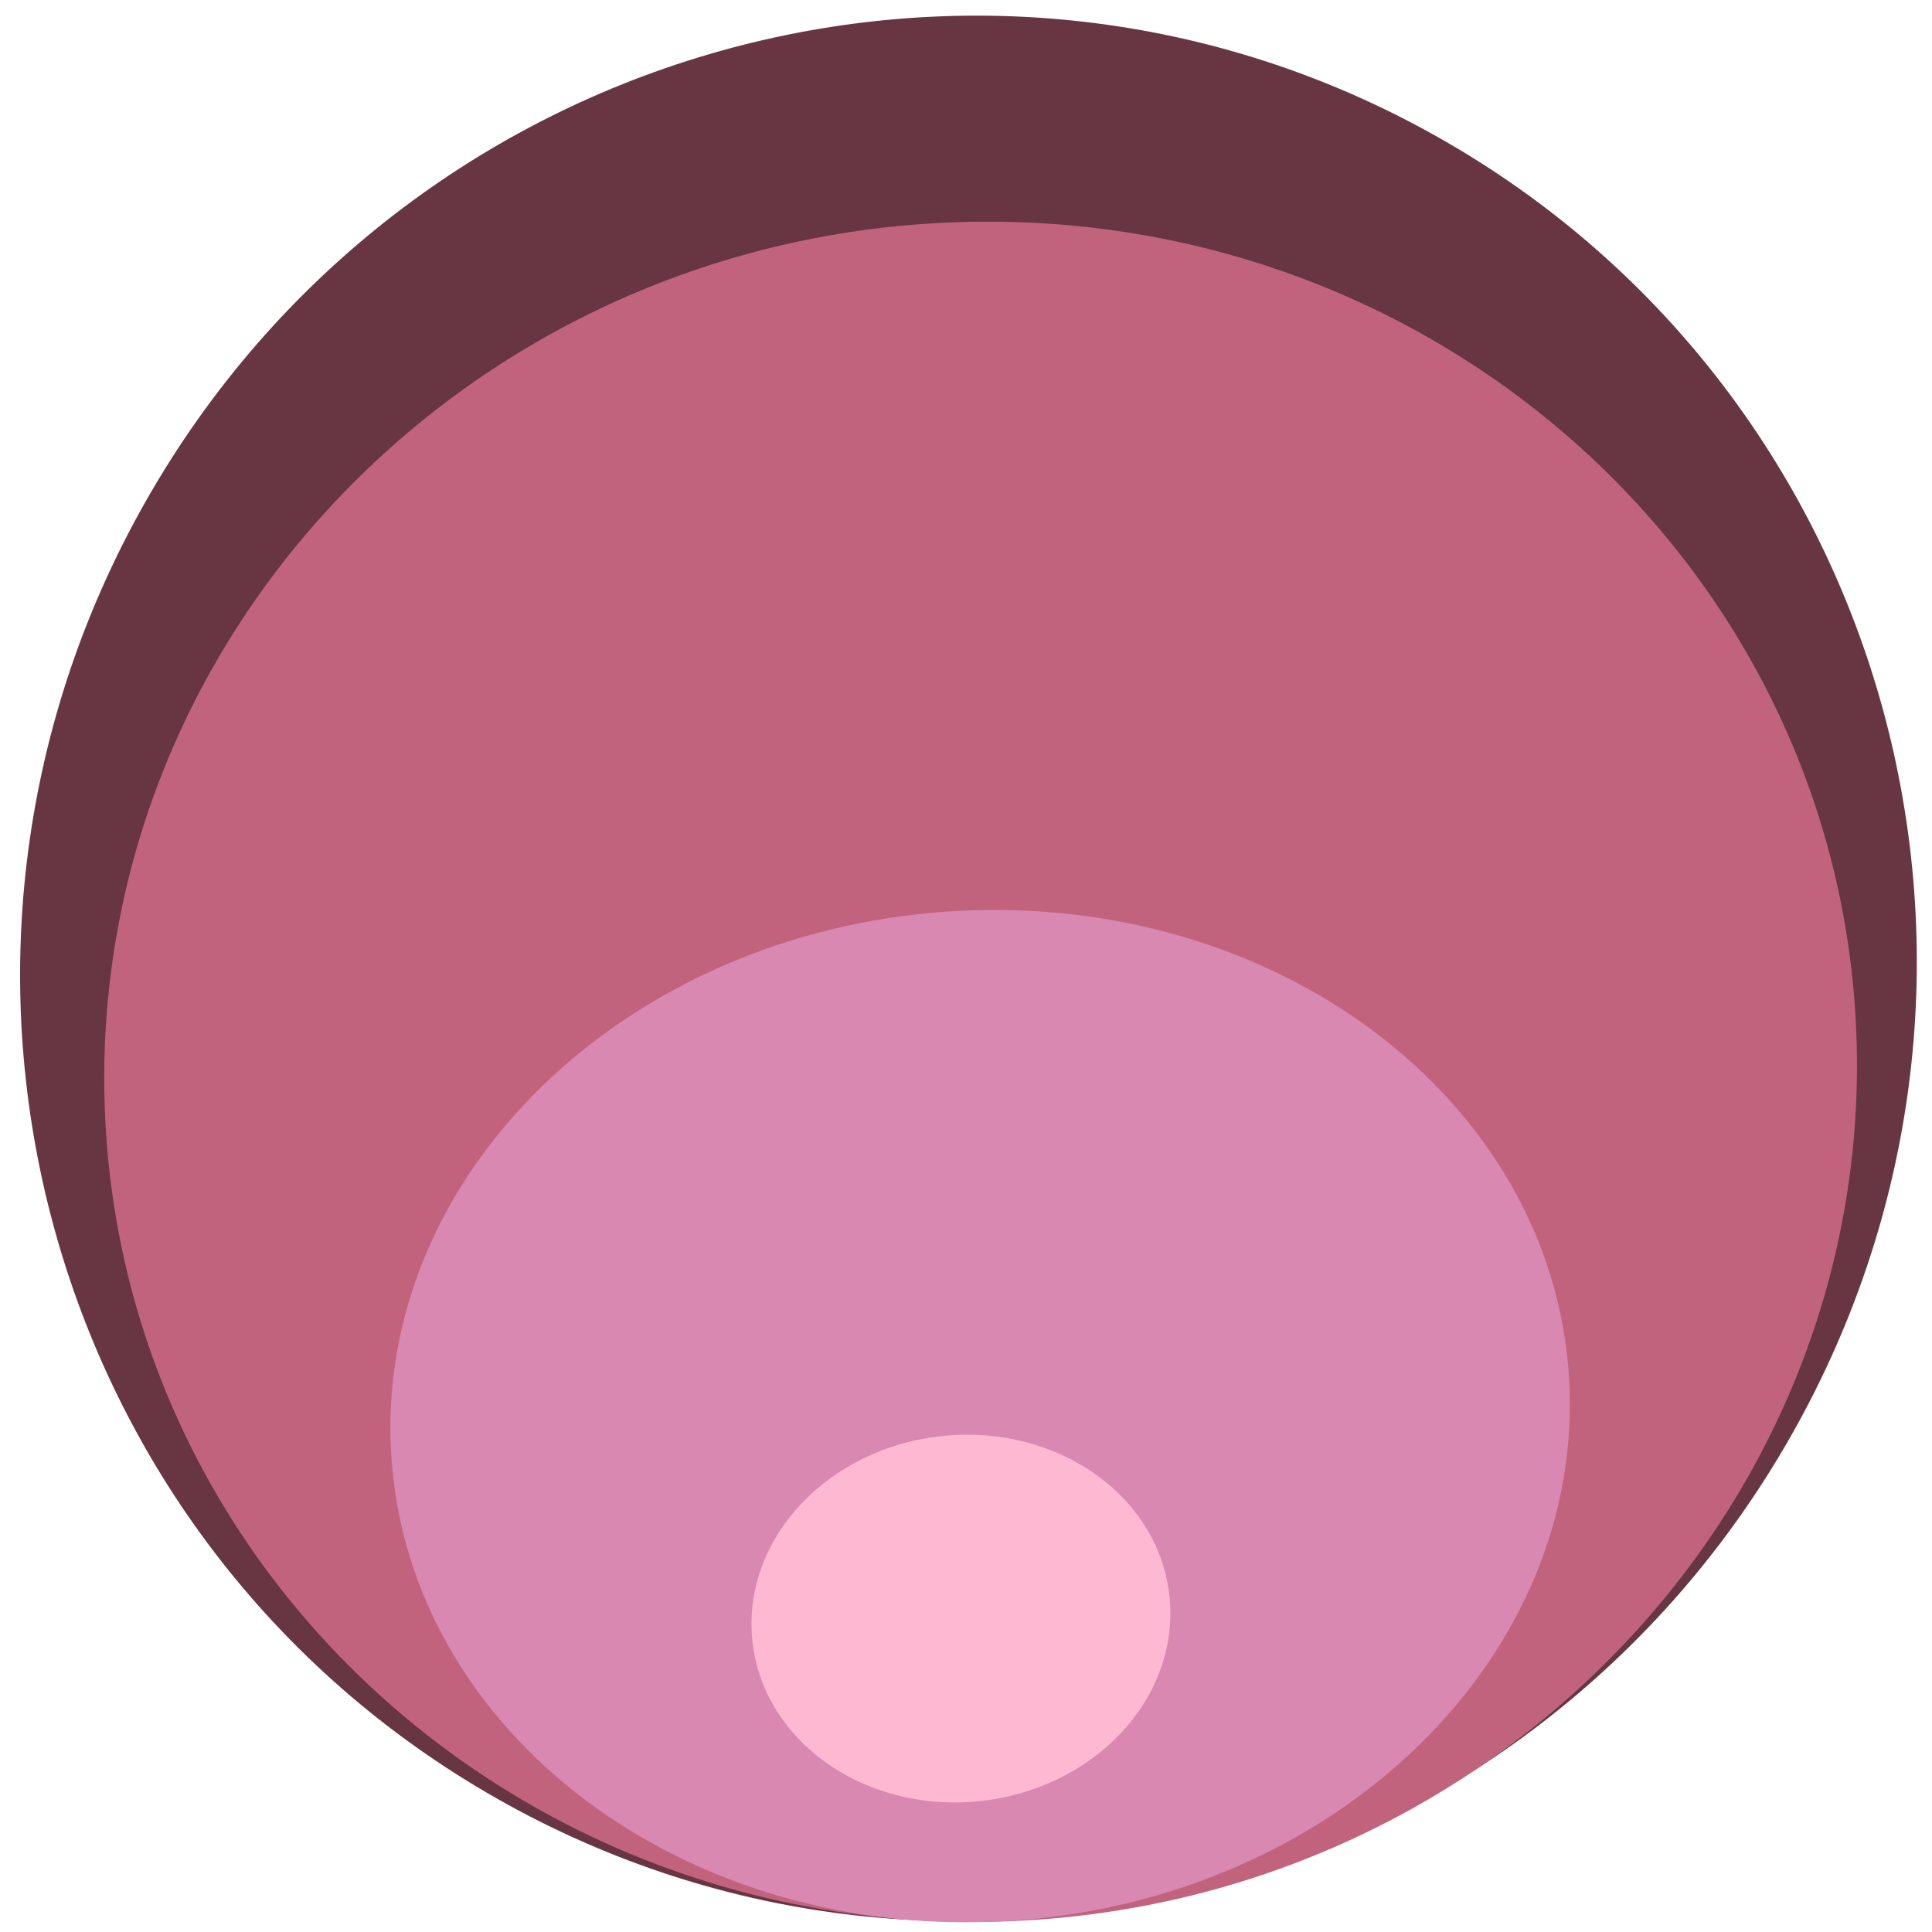
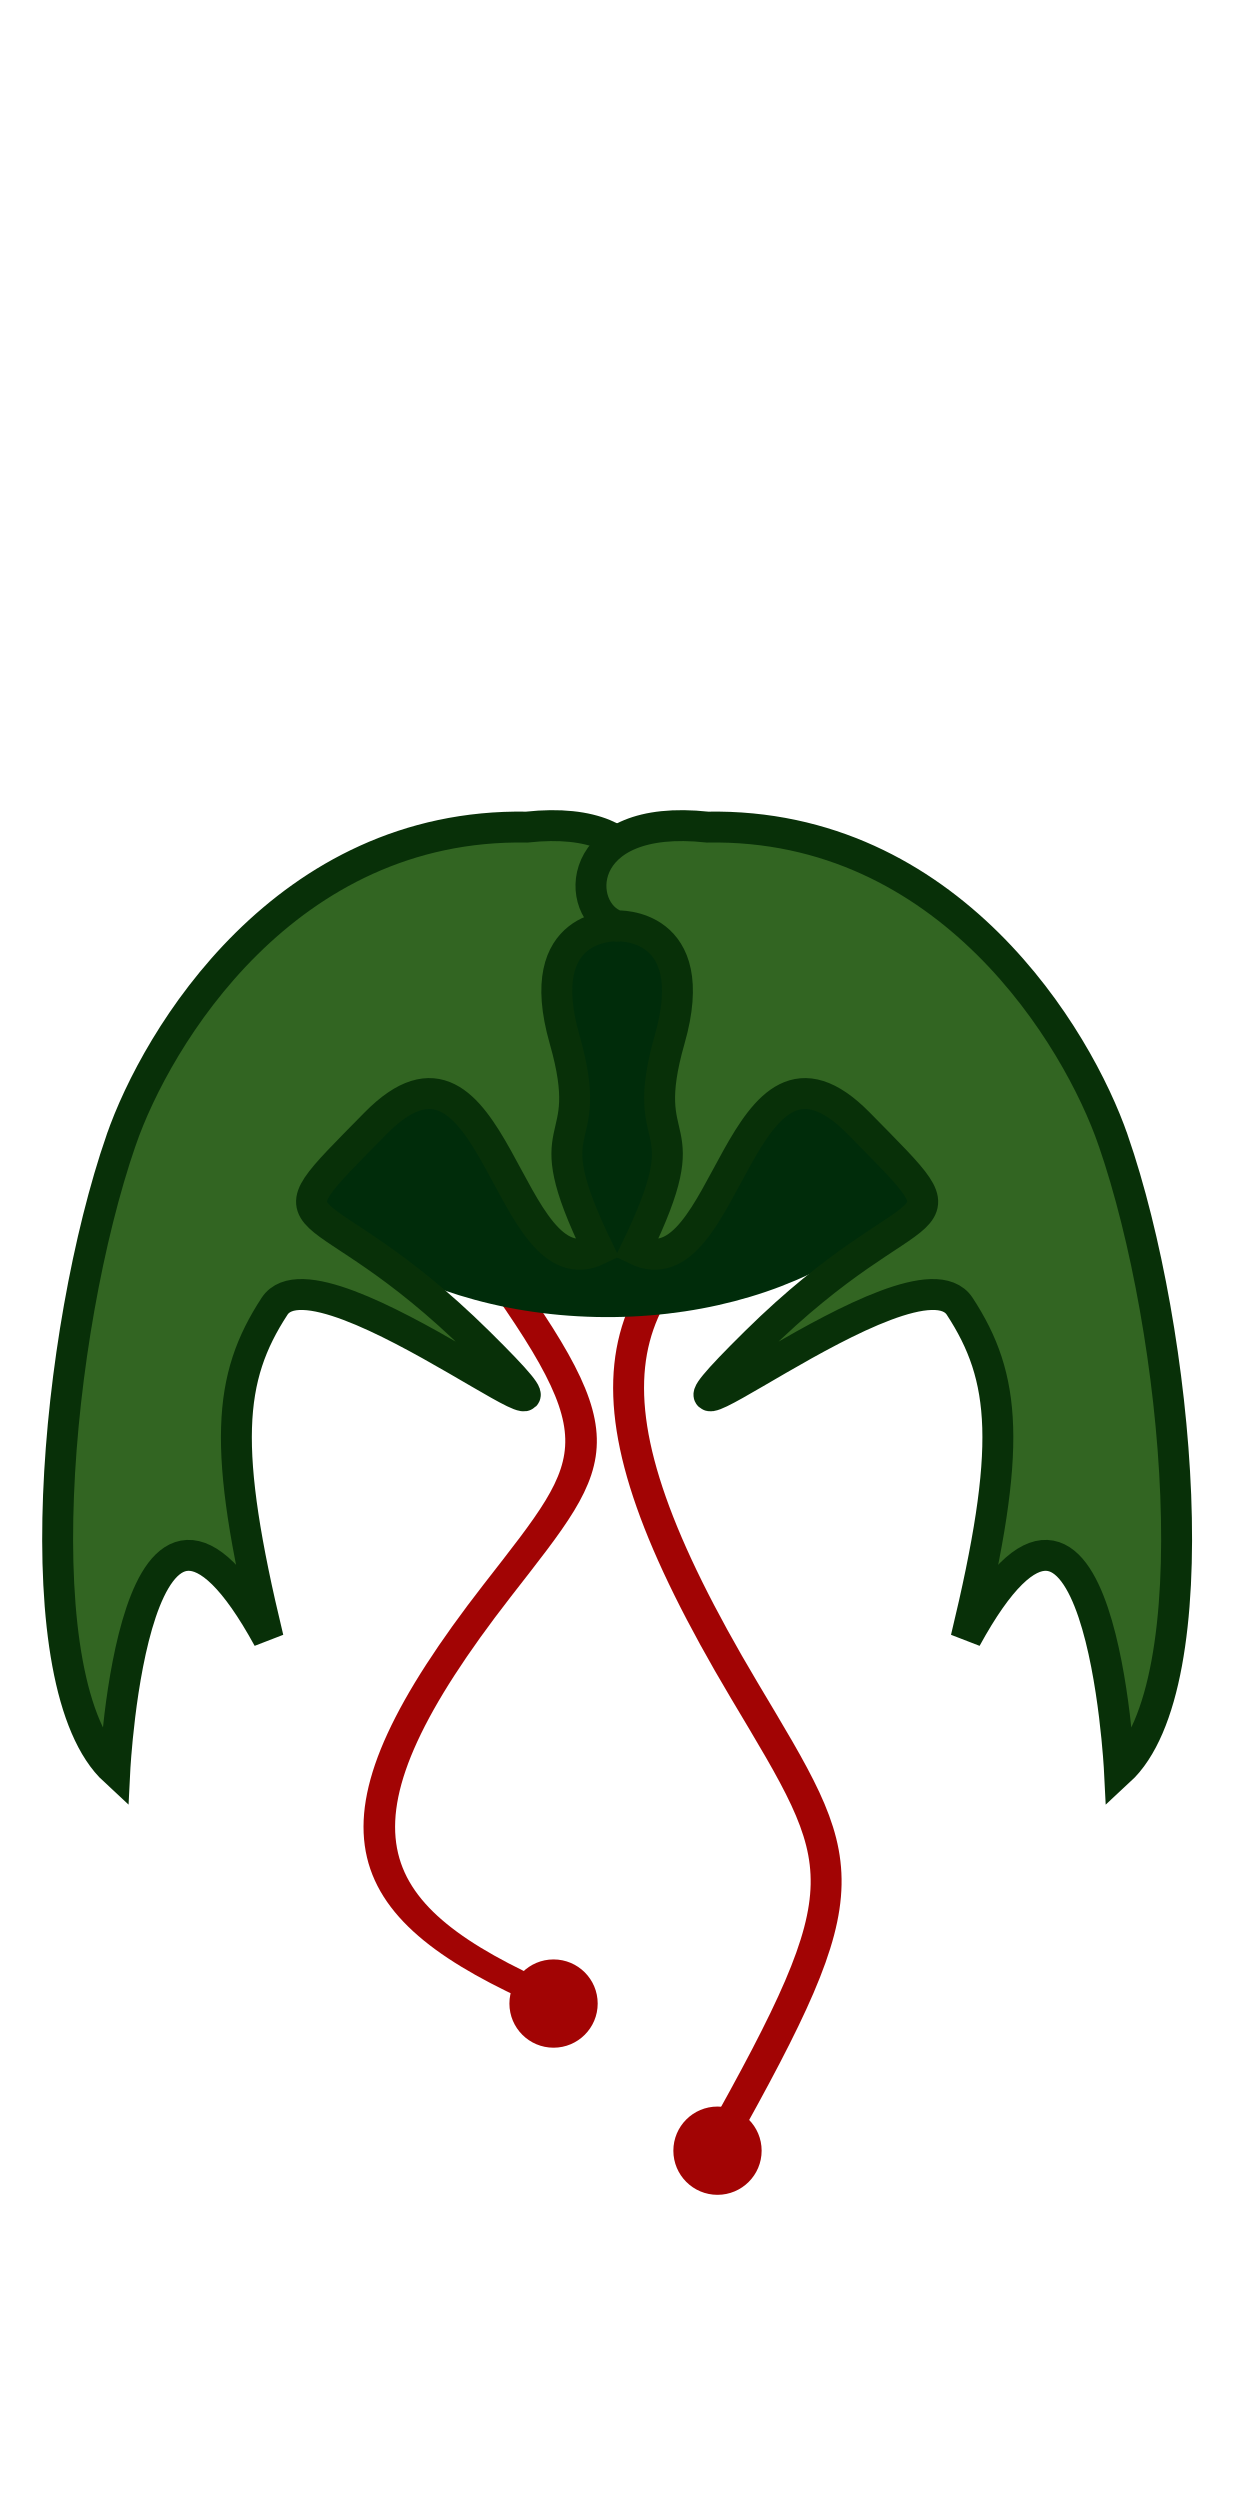
- <svg xmlns="http://www.w3.org/2000/svg" id="ehnPv1x25VC1" viewBox="0 0 130 130" shape-rendering="geometricPrecision" text-rendering="geometricPrecision" version="1.1" width="130" height="130">
-   <defs id="defs3851" />
-   <ellipse id="ellipse162680" rx="63.661" ry="64.24" fill="#284e95" stroke="none" stroke-width="0" cx="-88.829" cy="-24.541" style="fill:#673642;fill-opacity:1" transform="rotate(-150.4448)" />
-   <ellipse id="ehnPv1x25VC2" rx="58.979" ry="57.191" fill="#284e95" stroke="none" stroke-width="0" cx="-64.142" cy="-74.147" style="fill:#c2637e;fill-opacity:1" transform="matrix(-0.9995114,0.03125743,-0.02524924,-0.9996812,0,0)" />
-   <ellipse id="ellipse159132" rx="39.71" ry="34.021" fill="#284e95" stroke="none" stroke-width="0" cx="-59.856" cy="-99.45" style="fill:#d988b1;fill-opacity:1" transform="matrix(-0.9978008,0.06628353,-0.06260486,-0.9980384,0,0)" />
-   <ellipse id="ehnPv1x25VC3" fill="#a7b4cd" stroke="none" stroke-width="0" cx="-54.111" cy="-114.723" style="fill:#ffb8d1;fill-opacity:1" rx="14.112" ry="12.349" transform="matrix(-0.9951883,0.0979811,-0.09421794,-0.9955516,0,0)" />
+ <svg xmlns="http://www.w3.org/2000/svg" xmlns:xlink="http://www.w3.org/1999/xlink" id="ehnPv1x25VC1" viewBox="0 0 150 300" shape-rendering="geometricPrecision" text-rendering="geometricPrecision" version="1.1" width="150" height="300">
+   <defs id="defs3851">
+     </defs>
+   <g id="g20937" transform="matrix(0.7419353,0,0,-0.7419353,5.135506,314.3296)">
+     <path style="fill:none;stroke:#a20404;stroke-width:5;stroke-linecap:round;stroke-linejoin:round;stroke-miterlimit:4;stroke-dasharray:none;stroke-opacity:1" d="m 109.192,76.835 c 23.982,42.742 21.278,44.813 4.22,73.494 -28.093,47.234 -23,65.167 5.403,82.364" id="path15087" />
+     <use x="0" y="0" xlink:href="#path15087" id="use15891" transform="matrix(1.021278,0,0,-0.7818792,-42.33412,283.9311)" width="100%" height="100%" style="stroke-width:1.119" />
+     <ellipse id="ehnPv1x25VC2" rx="57.264" ry="38.68" fill="#284e95" stroke="none" stroke-width="0" cx="-81.793" cy="-251.255" style="fill:#002c0a;fill-opacity:1" transform="matrix(-0.9997631,0.02176609,-0.03625628,-0.9993425,0,0)" />
+     <path style="fill:#326522;fill-opacity:1;stroke:#083008;stroke-width:5;stroke-linecap:butt;stroke-linejoin:miter;stroke-miterlimit:4;stroke-dasharray:none;stroke-opacity:1" d="M 12.662,239.233 C 1.962,208.283 -3.286,151.042 11.642,137.246 c 0,0 3.06,61.192 24.817,21.417 -7.479,30.936 -6.524,42.151 1.02,53.713 7.375,11.303 59.832,-32.296 32.976,-5.779 -26.856,26.517 -36.035,15.638 -16.658,35.355 19.377,19.717 21.123,-27.64 36.035,-20.397 -10.879,22.437 -3e-6,14.958 -5.439,33.996 -5.439,19.037 8.499,18.358 8.499,18.358 7.011,2.27 7.284,18.361 -14.618,15.978 -39.095,0.68 -59.869,-34.044 -65.611,-50.653 z" id="path876" />
+     <use x="0" y="0" xlink:href="#path876" id="use13533" transform="matrix(-1,0,0,1,185.7831,1e-7)" width="100%" height="100%" />
+     <circle style="fill:#a20404;fill-opacity:1;stroke:none;stroke-width:5;stroke-linecap:round;stroke-linejoin:round;stroke-miterlimit:4;stroke-dasharray:none;stroke-opacity:1" id="path15915" cx="82.609" cy="99.607" r="7.139" />
+     <use x="0" y="0" xlink:href="#path15915" id="use18342" transform="translate(26.5165,-23.79686)" width="100%" height="100%" />
+   </g>
</svg>
